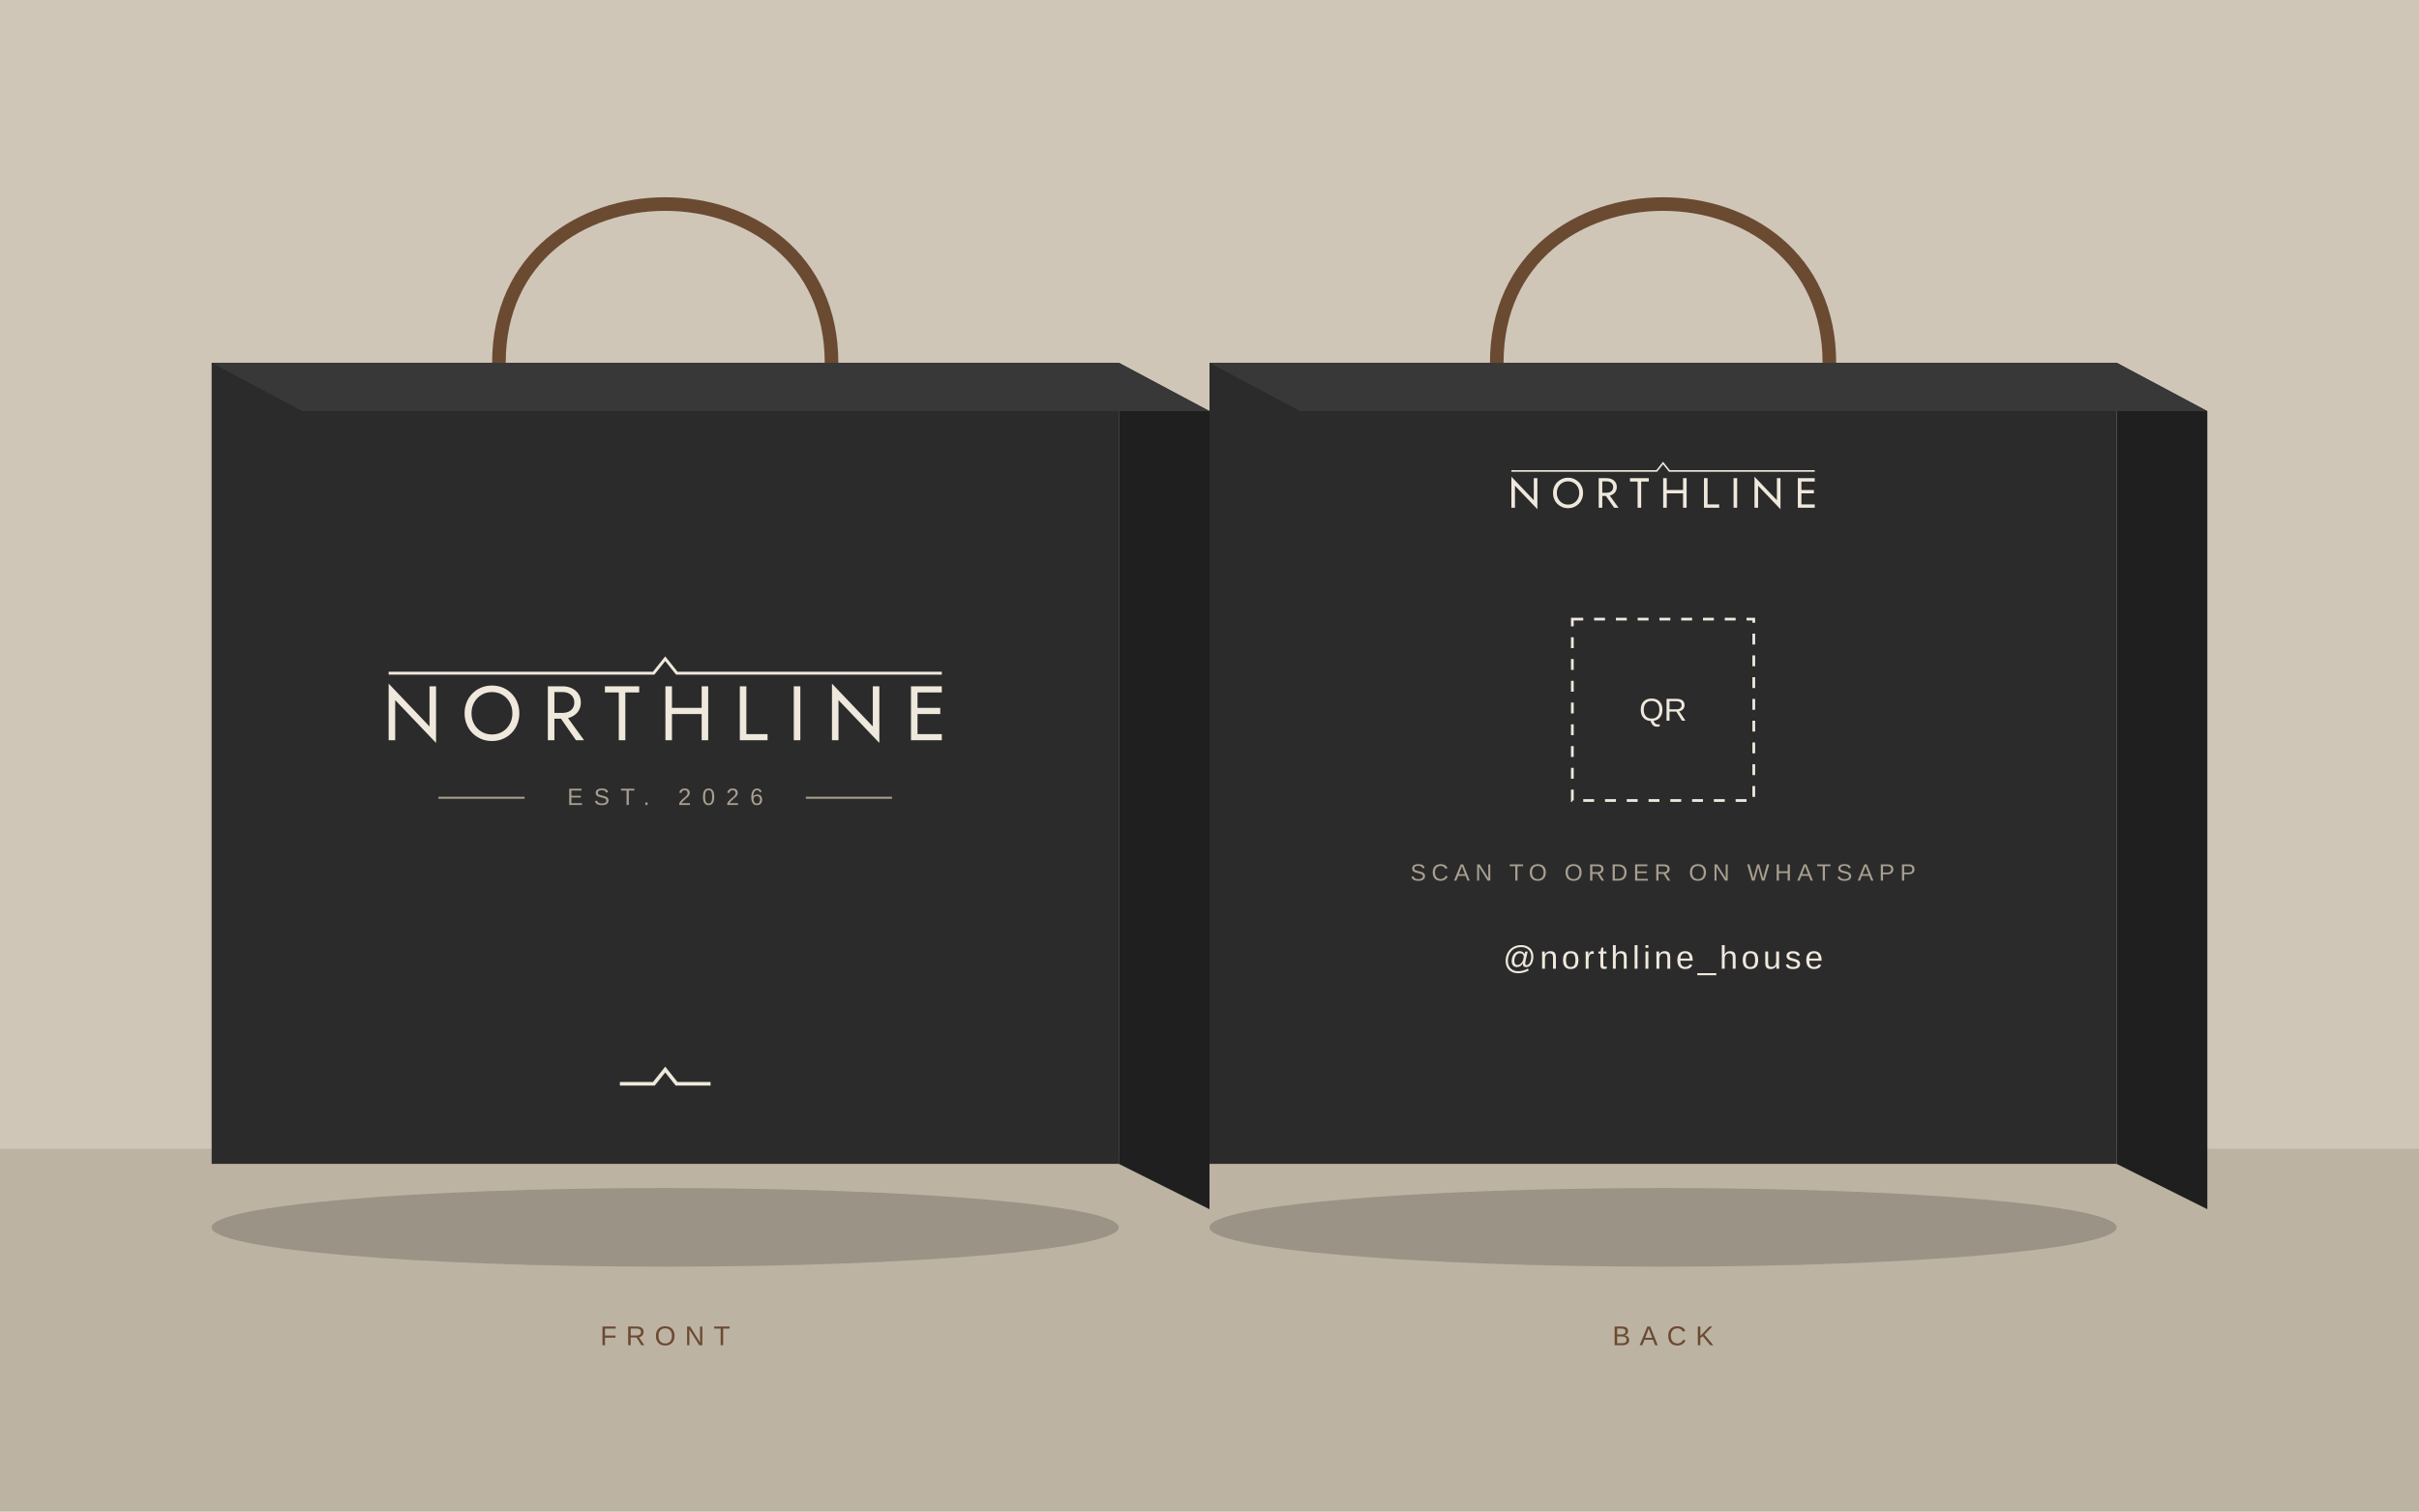
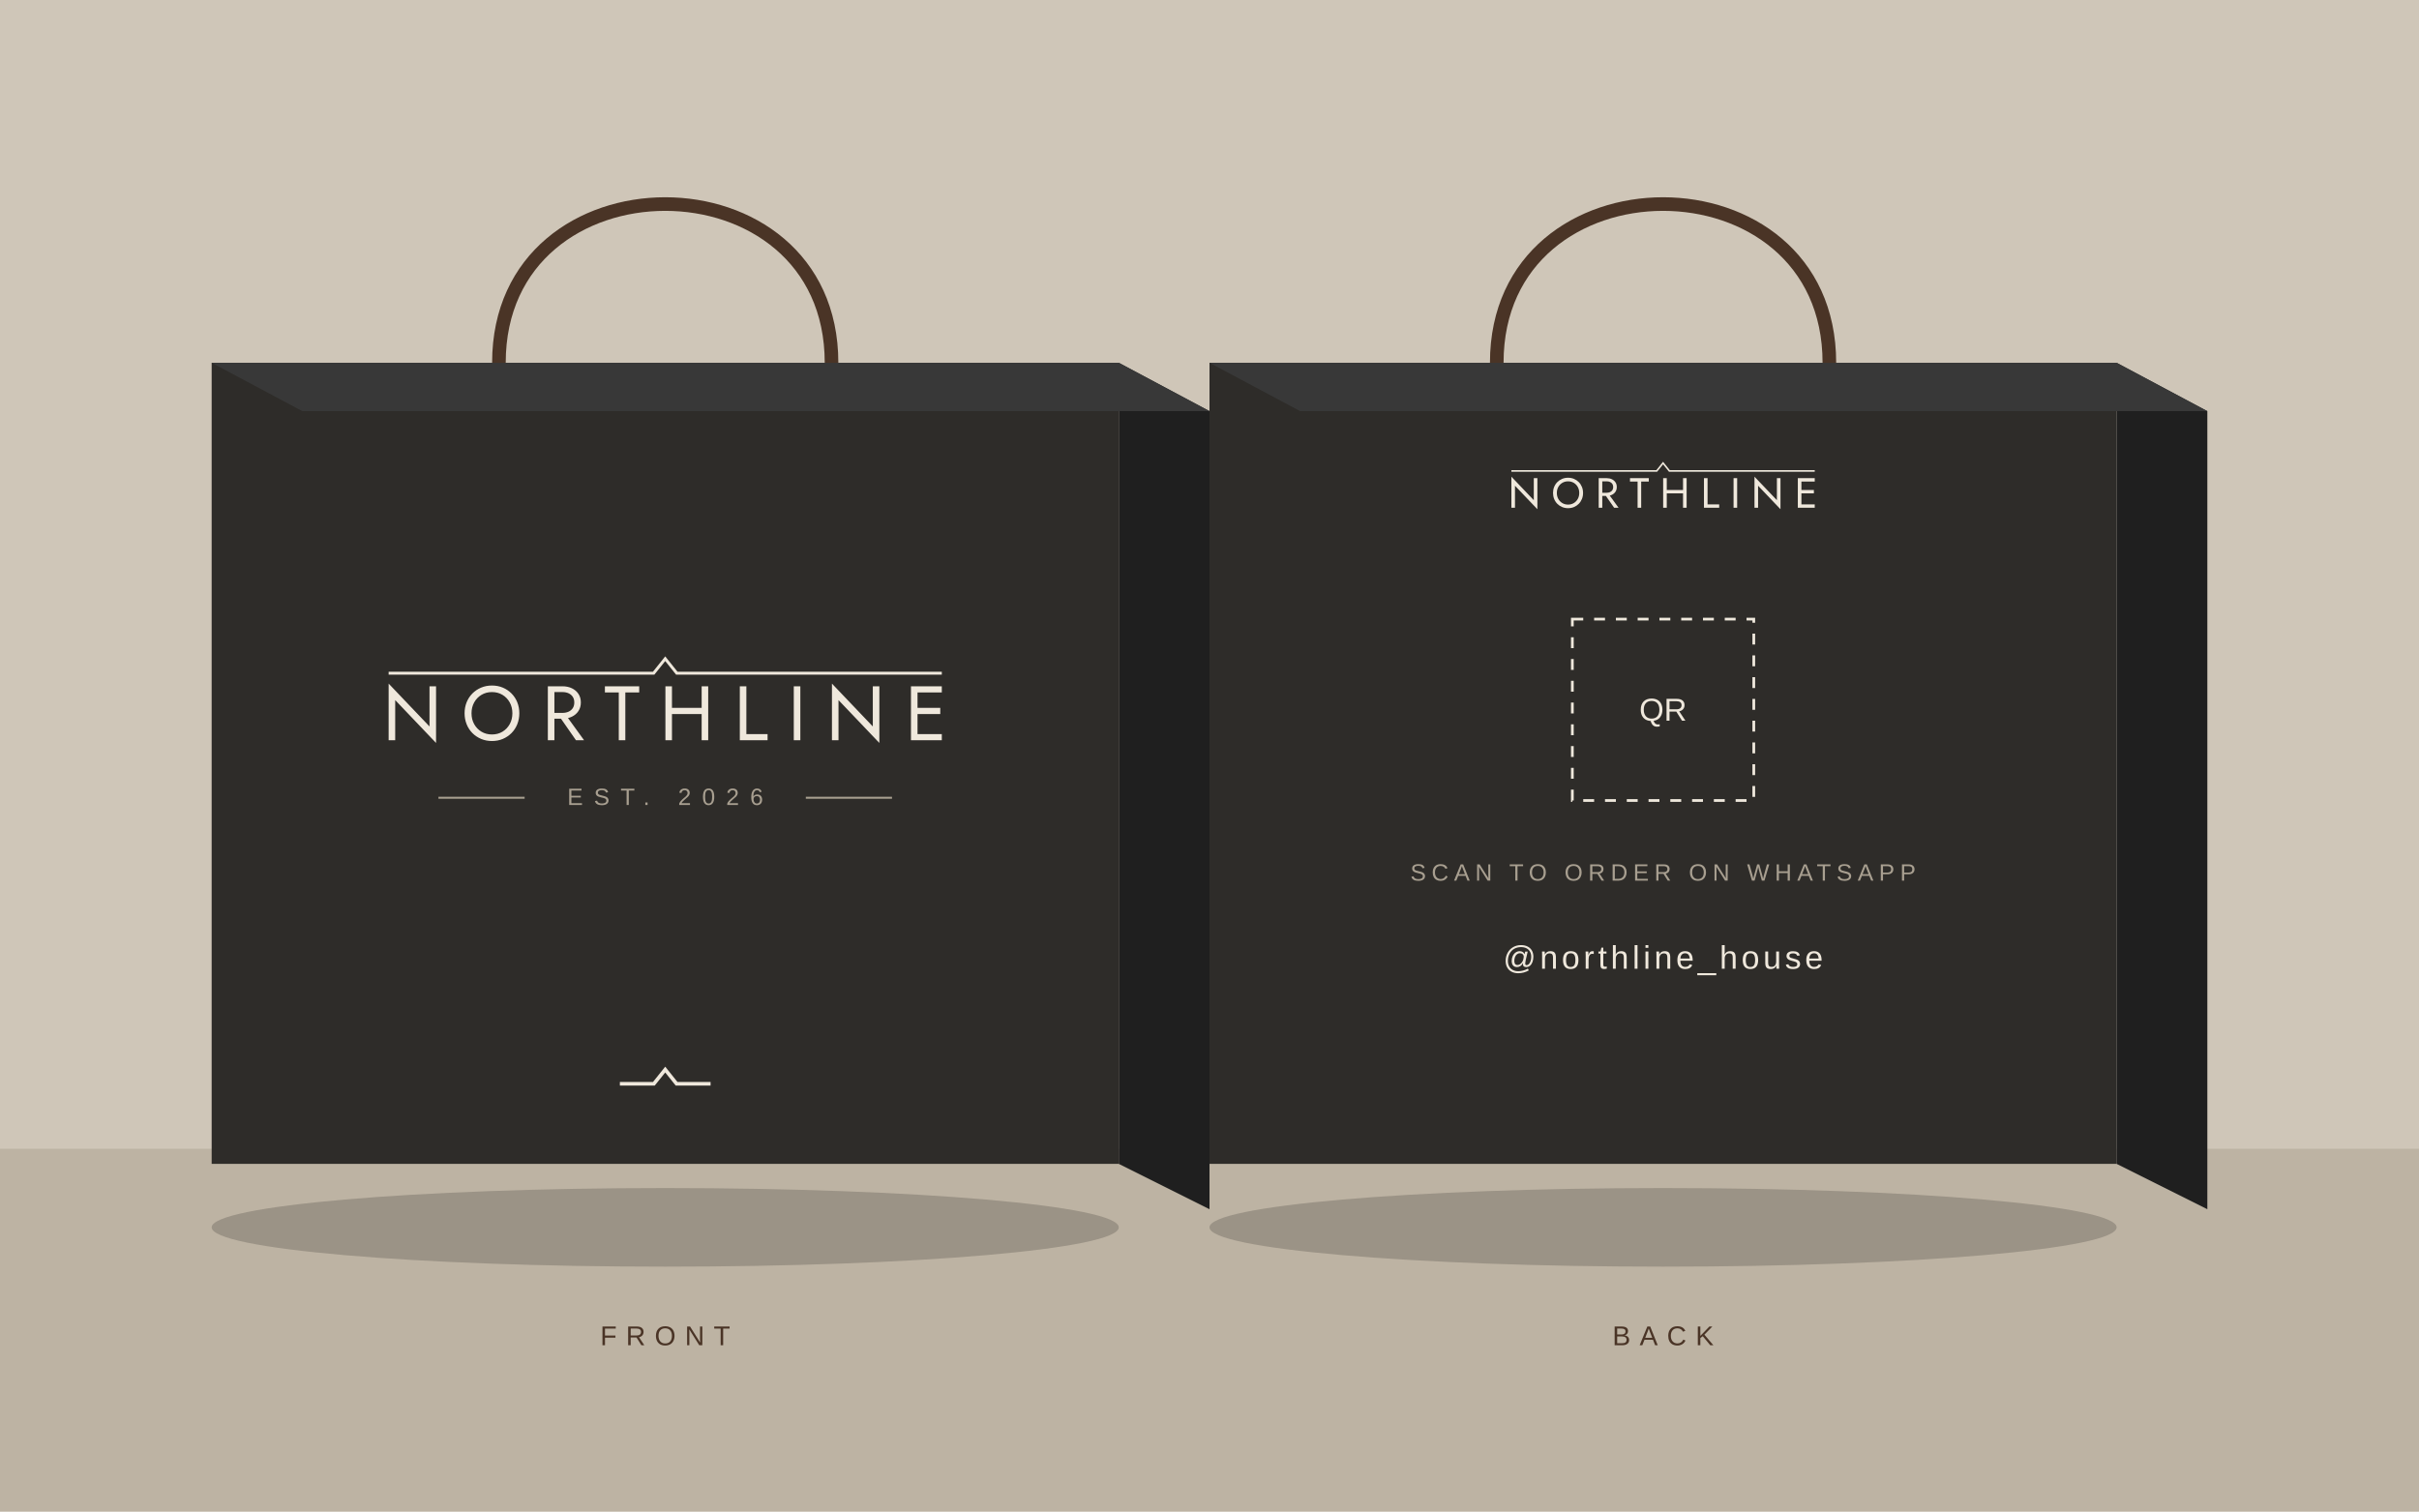
<svg xmlns="http://www.w3.org/2000/svg" width="1600" height="1000" viewBox="0 0 1600 1000">
  <rect width="1600" height="1000" fill="#CFC6B8" />
  <rect y="760" width="1600" height="240" fill="#BDB3A3" />
  <ellipse cx="440.0" cy="812" rx="300.0" ry="26" fill="#000" opacity="0.18" />
-   <path d="M330 240 C330 100 550 100 550 240" fill="none" stroke="#6B4A32" stroke-width="9" stroke-linecap="round" />
-   <rect x="140" y="240" width="600" height="530" fill="#2B2B2B" />
+   <path d="M330 240 C330 100 550 100 550 240" fill="none" stroke="#4A3426" stroke-width="9" stroke-linecap="round" />
+   <rect x="140" y="240" width="600" height="530" fill="#2E2C29" />
  <polygon points="740,240 800,272 800,800 740,770" fill="#1F1F1F" />
  <polygon points="140,240 740,240 800,272 200,272" fill="#383838" />
  <svg x="254.00" y="430.80" width="372.00" height="62.00" viewBox="20.0 -455.8 7295.0 1215.8">
    <polyline points="80.0,-170.0 3517.5,-170.0 3667.5,-357.8 3817.5,-170.0 7255.0,-170.0" fill="none" stroke="#EFE8DC" stroke-width="38" stroke-linejoin="miter" stroke-miterlimit="10" />
    <path fill="#EFE8DC" d="M610 0V521L80 -35V700H165V179L695 735V0Z M1155 350Q1155 271 1189.5 209.0Q1224 147 1284.0 111.0Q1344 75 1420 75Q1497 75 1556.5 111.0Q1616 147 1650.5 209.0Q1685 271 1685 350Q1685 429 1650.5 491.0Q1616 553 1556.5 589.0Q1497 625 1420 625Q1344 625 1284.0 589.0Q1224 553 1189.5 491.0Q1155 429 1155 350ZM1065 350Q1065 426 1091.5 492.0Q1118 558 1166.0 606.5Q1214 655 1279.0 682.5Q1344 710 1420 710Q1497 710 1561.5 682.5Q1626 655 1674.0 606.5Q1722 558 1748.5 492.0Q1775 426 1775 350Q1775 273 1748.5 207.5Q1722 142 1674.0 93.5Q1626 45 1561.5 17.5Q1497 -10 1420 -10Q1344 -10 1279.0 17.5Q1214 45 1166.0 93.5Q1118 142 1091.5 207.5Q1065 273 1065 350Z M2270 355 2510 700H2615L2365 355ZM2145 0V700H2230V0ZM2192 75H2335Q2380 75 2414.5 91.0Q2449 107 2468.5 137.0Q2488 167 2488 210Q2488 253 2468.5 283.0Q2449 313 2414.5 329.0Q2380 345 2335 345H2192V420H2335Q2403 420 2456.5 394.5Q2510 369 2541.5 321.5Q2573 274 2573 210Q2573 145 2541.5 98.0Q2510 51 2456.5 25.5Q2403 0 2335 0H2192Z M2885 80H3065V700H3150V80H3330V0H2885Z M3717 360H4197V280H3717ZM4140 0V700H4225V0ZM3670 0V700H3755V0Z M4635 0V700H4995V620H4720V0Z M5335 0V700H5420V0Z M6360 0V521L5830 -35V700H5915V179L6445 735V0Z M6902 700H7255V620H6902ZM6902 80H7255V0H6902ZM6902 360H7235V280H6902ZM6855 0V700H6940V0Z" />
  </svg>
  <line x1="290.00" y1="527.78" x2="347.00" y2="527.78" stroke="#A89F90" stroke-width="1.32" />
  <text x="440.00" y="532.55" text-anchor="middle" font-family="Jost, Montserrat, 'Helvetica Neue', Arial, sans-serif" font-size="15.60" letter-spacing="7.20" fill="#A89F90">EST. 2026</text>
  <line x1="533.00" y1="527.78" x2="590.00" y2="527.78" stroke="#A89F90" stroke-width="1.32" />
  <polyline points="410.00,717.00 432.50,717.00 440.00,707.61 447.50,717.00 470.00,717.00" fill="none" stroke="#EFE8DC" stroke-width="2.4" stroke-linejoin="miter" />
-   <text x="440.0" y="890" text-anchor="middle" font-family="Jost, Montserrat, 'Helvetica Neue', Arial, sans-serif" font-size="18" letter-spacing="6" fill="#6B4A32">FRONT</text>
+   <text x="440.0" y="890" text-anchor="middle" font-family="Jost, Montserrat, 'Helvetica Neue', Arial, sans-serif" font-size="18" letter-spacing="6" fill="#4A3426">FRONT</text>
  <ellipse cx="1100.0" cy="812" rx="300.0" ry="26" fill="#000" opacity="0.18" />
-   <path d="M990 240 C990 100 1210 100 1210 240" fill="none" stroke="#6B4A32" stroke-width="9" stroke-linecap="round" />
-   <rect x="800" y="240" width="600" height="530" fill="#2B2B2B" />
+   <path d="M990 240 C990 100 1210 100 1210 240" fill="none" stroke="#4A3426" stroke-width="9" stroke-linecap="round" />
+   <rect x="800" y="240" width="600" height="530" fill="#2E2C29" />
  <polygon points="1400,240 1460,272 1460,800 1400,770" fill="#1F1F1F" />
  <polygon points="800,240 1400,240 1460,272 860,272" fill="#383838" />
  <svg x="998.00" y="303.60" width="204.00" height="34.00" viewBox="20.0 -455.8 7295.0 1215.8">
    <polyline points="80.0,-170.0 3517.5,-170.0 3667.5,-357.8 3817.5,-170.0 7255.0,-170.0" fill="none" stroke="#EFE8DC" stroke-width="38" stroke-linejoin="miter" stroke-miterlimit="10" />
    <path fill="#EFE8DC" d="M610 0V521L80 -35V700H165V179L695 735V0Z M1155 350Q1155 271 1189.5 209.0Q1224 147 1284.0 111.0Q1344 75 1420 75Q1497 75 1556.5 111.0Q1616 147 1650.5 209.0Q1685 271 1685 350Q1685 429 1650.5 491.0Q1616 553 1556.5 589.0Q1497 625 1420 625Q1344 625 1284.0 589.0Q1224 553 1189.5 491.0Q1155 429 1155 350ZM1065 350Q1065 426 1091.5 492.0Q1118 558 1166.0 606.5Q1214 655 1279.0 682.5Q1344 710 1420 710Q1497 710 1561.5 682.5Q1626 655 1674.0 606.5Q1722 558 1748.5 492.0Q1775 426 1775 350Q1775 273 1748.5 207.5Q1722 142 1674.0 93.5Q1626 45 1561.5 17.5Q1497 -10 1420 -10Q1344 -10 1279.0 17.5Q1214 45 1166.0 93.5Q1118 142 1091.5 207.5Q1065 273 1065 350Z M2270 355 2510 700H2615L2365 355ZM2145 0V700H2230V0ZM2192 75H2335Q2380 75 2414.5 91.0Q2449 107 2468.5 137.0Q2488 167 2488 210Q2488 253 2468.5 283.0Q2449 313 2414.5 329.0Q2380 345 2335 345H2192V420H2335Q2403 420 2456.5 394.5Q2510 369 2541.5 321.5Q2573 274 2573 210Q2573 145 2541.5 98.0Q2510 51 2456.5 25.5Q2403 0 2335 0H2192Z M2885 80H3065V700H3150V80H3330V0H2885Z M3717 360H4197V280H3717ZM4140 0V700H4225V0ZM3670 0V700H3755V0Z M4635 0V700H4995V620H4720V0Z M5335 0V700H5420V0Z M6360 0V521L5830 -35V700H5915V179L6445 735V0Z M6902 700H7255V620H6902ZM6902 80H7255V0H6902ZM6902 360H7235V280H6902ZM6855 0V700H6940V0Z" />
  </svg>
  <rect x="1040.00" y="409.60" width="120.00" height="120.00" fill="none" stroke="#EFE8DC" stroke-width="1.80" stroke-dasharray="7.20 7.20" />
  <text x="1100.00" y="476.80" text-anchor="middle" font-family="Jost, Montserrat, 'Helvetica Neue', Arial, sans-serif" font-size="21.00" fill="#EFE8DC">QR</text>
  <text x="1100.00" y="582.60" text-anchor="middle" font-family="Jost, Montserrat, 'Helvetica Neue', Arial, sans-serif" font-size="15.60" letter-spacing="3.60" fill="#A89F90">SCAN TO ORDER ON WHATSAPP</text>
  <text x="1100.00" y="640.90" text-anchor="middle" font-family="Jost, Montserrat, 'Helvetica Neue', Arial, sans-serif" font-size="21.60" letter-spacing="2.40" fill="#EFE8DC">@northline_house</text>
-   <text x="1100.0" y="890" text-anchor="middle" font-family="Jost, Montserrat, 'Helvetica Neue', Arial, sans-serif" font-size="18" letter-spacing="6" fill="#6B4A32">BACK</text>
+   <text x="1100.0" y="890" text-anchor="middle" font-family="Jost, Montserrat, 'Helvetica Neue', Arial, sans-serif" font-size="18" letter-spacing="6" fill="#4A3426">BACK</text>
</svg>
